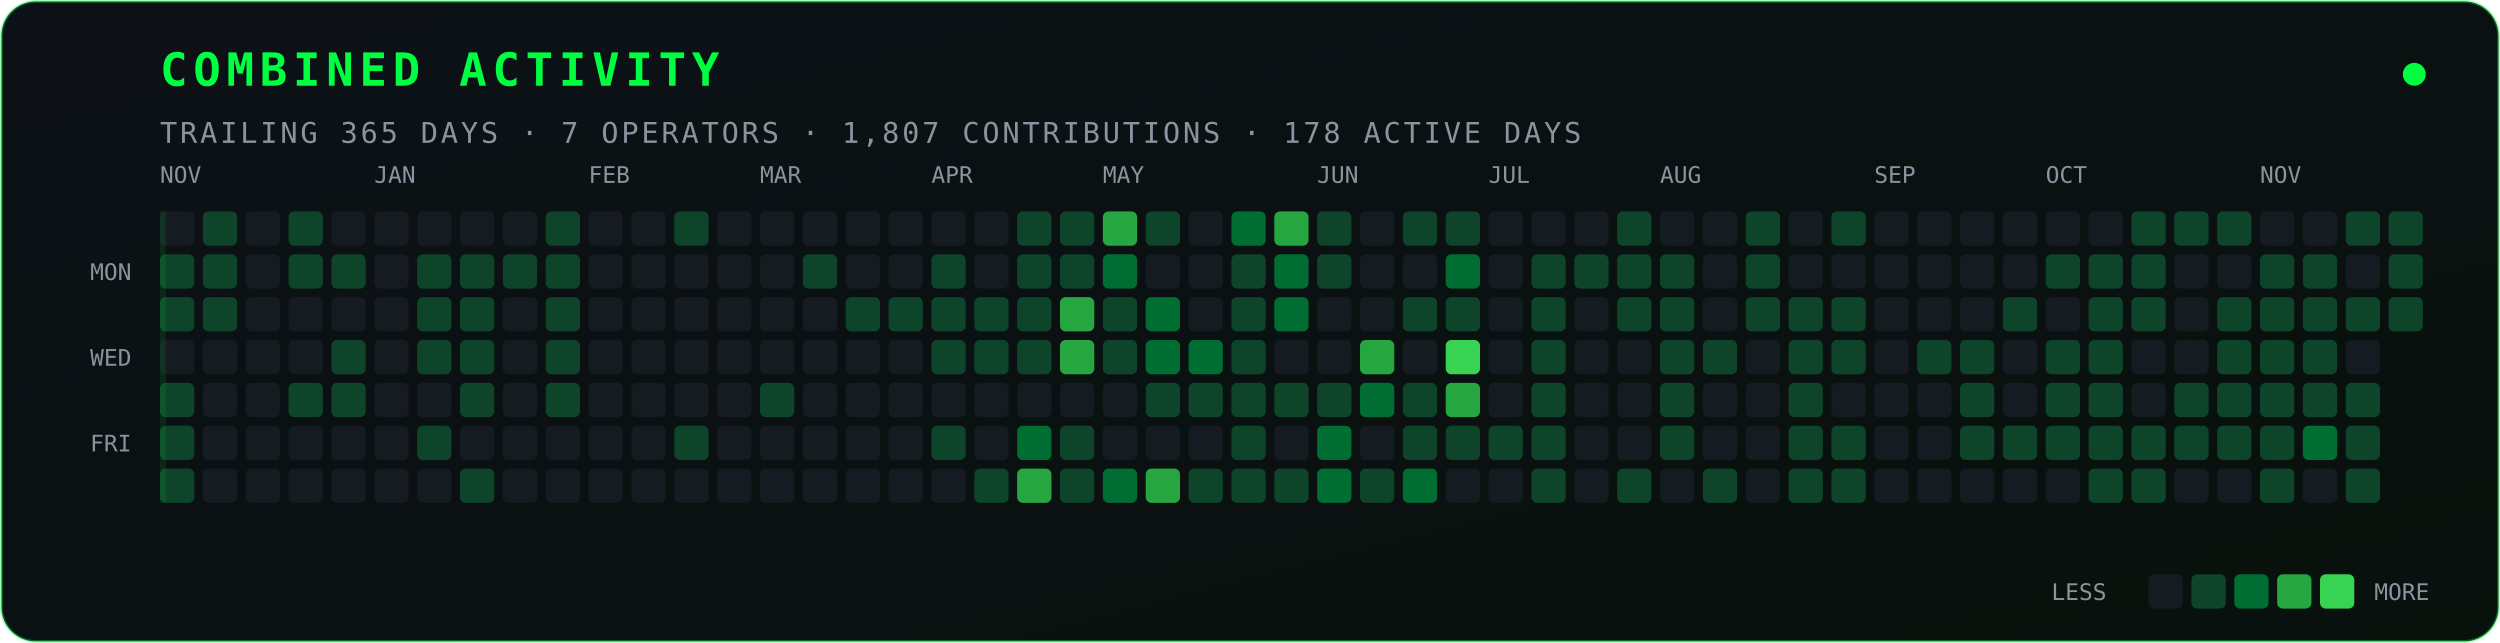
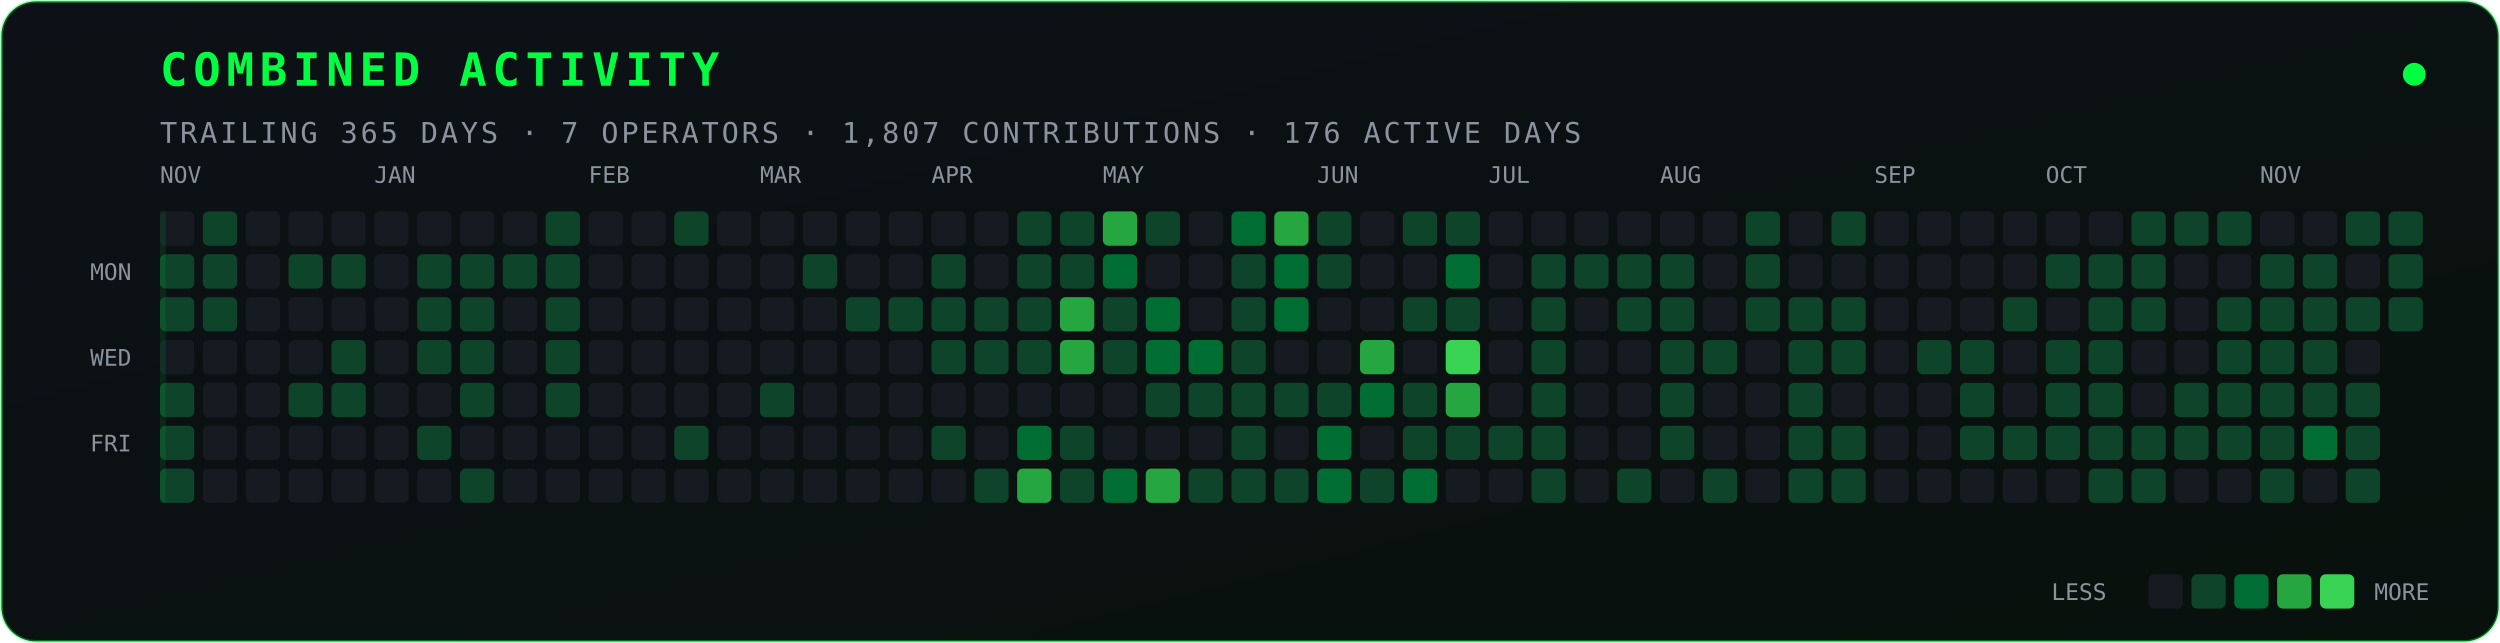
<svg xmlns="http://www.w3.org/2000/svg" width="875" height="225" viewBox="0 0 875 225" role="img" aria-label="Combined contribution activity">
  <defs>
    <linearGradient id="bg" x1="0" y1="0" x2="1" y2="1">
      <stop offset="0" stop-color="#0d1117" />
      <stop offset="1" stop-color="#08110c" />
    </linearGradient>
  </defs>
  <rect x="0.5" y="0.5" width="874" height="224" rx="12" fill="url(#bg)" stroke="#00ff41" stroke-opacity="0.35" />
  <text x="56" y="30" fill="#00ff41" font-family="JetBrains Mono, Fira Code, monospace" font-size="16" font-weight="700" letter-spacing="2">COMBINED ACTIVITY</text>
-   <text x="56" y="50" fill="#8b949e" font-family="JetBrains Mono, Fira Code, monospace" font-size="10" letter-spacing="1">TRAILING 365 DAYS · 7 OPERATORS · 1,807 CONTRIBUTIONS · 178 ACTIVE DAYS</text>
+   <text x="56" y="50" fill="#8b949e" font-family="JetBrains Mono, Fira Code, monospace" font-size="10" letter-spacing="1">TRAILING 365 DAYS · 7 OPERATORS · 1,807 CONTRIBUTIONS · 176 ACTIVE DAYS</text>
  <circle cx="845" cy="26" r="4" fill="#00ff41">
    <animate attributeName="opacity" values="0.25;1;0.25" dur="2.4s" repeatCount="indefinite" />
  </circle>
  <text x="46" y="98" fill="#8b949e" font-family="JetBrains Mono, Fira Code, monospace" font-size="8" text-anchor="end">MON</text>
  <text x="46" y="128" fill="#8b949e" font-family="JetBrains Mono, Fira Code, monospace" font-size="8" text-anchor="end">WED</text>
  <text x="46" y="158" fill="#8b949e" font-family="JetBrains Mono, Fira Code, monospace" font-size="8" text-anchor="end">FRI</text>
  <text x="56" y="64" fill="#8b949e" font-family="JetBrains Mono, Fira Code, monospace" font-size="8">NOV</text>
  <text x="131" y="64" fill="#8b949e" font-family="JetBrains Mono, Fira Code, monospace" font-size="8">JAN</text>
  <text x="206" y="64" fill="#8b949e" font-family="JetBrains Mono, Fira Code, monospace" font-size="8">FEB</text>
  <text x="266" y="64" fill="#8b949e" font-family="JetBrains Mono, Fira Code, monospace" font-size="8">MAR</text>
  <text x="326" y="64" fill="#8b949e" font-family="JetBrains Mono, Fira Code, monospace" font-size="8">APR</text>
  <text x="386" y="64" fill="#8b949e" font-family="JetBrains Mono, Fira Code, monospace" font-size="8">MAY</text>
  <text x="461" y="64" fill="#8b949e" font-family="JetBrains Mono, Fira Code, monospace" font-size="8">JUN</text>
  <text x="521" y="64" fill="#8b949e" font-family="JetBrains Mono, Fira Code, monospace" font-size="8">JUL</text>
  <text x="581" y="64" fill="#8b949e" font-family="JetBrains Mono, Fira Code, monospace" font-size="8">AUG</text>
  <text x="656" y="64" fill="#8b949e" font-family="JetBrains Mono, Fira Code, monospace" font-size="8">SEP</text>
  <text x="716" y="64" fill="#8b949e" font-family="JetBrains Mono, Fira Code, monospace" font-size="8">OCT</text>
  <text x="791" y="64" fill="#8b949e" font-family="JetBrains Mono, Fira Code, monospace" font-size="8">NOV</text>
  <rect x="56" y="74" width="12" height="12" rx="2" fill="#161b22" />
  <rect x="56" y="89" width="12" height="12" rx="2" fill="#0e4429" />
  <rect x="56" y="104" width="12" height="12" rx="2" fill="#0e4429" />
  <rect x="56" y="119" width="12" height="12" rx="2" fill="#161b22" />
  <rect x="56" y="134" width="12" height="12" rx="2" fill="#0e4429" />
  <rect x="56" y="149" width="12" height="12" rx="2" fill="#0e4429" />
  <rect x="56" y="164" width="12" height="12" rx="2" fill="#0e4429" />
  <rect x="71" y="74" width="12" height="12" rx="2" fill="#0e4429" />
  <rect x="71" y="89" width="12" height="12" rx="2" fill="#0e4429" />
  <rect x="71" y="104" width="12" height="12" rx="2" fill="#0e4429" />
  <rect x="71" y="119" width="12" height="12" rx="2" fill="#161b22" />
  <rect x="71" y="134" width="12" height="12" rx="2" fill="#161b22" />
  <rect x="71" y="149" width="12" height="12" rx="2" fill="#161b22" />
  <rect x="71" y="164" width="12" height="12" rx="2" fill="#161b22" />
  <rect x="86" y="74" width="12" height="12" rx="2" fill="#161b22" />
  <rect x="86" y="89" width="12" height="12" rx="2" fill="#161b22" />
  <rect x="86" y="104" width="12" height="12" rx="2" fill="#161b22" />
  <rect x="86" y="119" width="12" height="12" rx="2" fill="#161b22" />
  <rect x="86" y="134" width="12" height="12" rx="2" fill="#161b22" />
  <rect x="86" y="149" width="12" height="12" rx="2" fill="#161b22" />
  <rect x="86" y="164" width="12" height="12" rx="2" fill="#161b22" />
-   <rect x="101" y="74" width="12" height="12" rx="2" fill="#0e4429" />
+   <rect x="101" y="74" width="12" height="12" rx="2" fill="#161b22" />
  <rect x="101" y="89" width="12" height="12" rx="2" fill="#0e4429" />
  <rect x="101" y="104" width="12" height="12" rx="2" fill="#161b22" />
  <rect x="101" y="119" width="12" height="12" rx="2" fill="#161b22" />
  <rect x="101" y="134" width="12" height="12" rx="2" fill="#0e4429" />
  <rect x="101" y="149" width="12" height="12" rx="2" fill="#161b22" />
  <rect x="101" y="164" width="12" height="12" rx="2" fill="#161b22" />
  <rect x="116" y="74" width="12" height="12" rx="2" fill="#161b22" />
  <rect x="116" y="89" width="12" height="12" rx="2" fill="#0e4429" />
  <rect x="116" y="104" width="12" height="12" rx="2" fill="#161b22" />
  <rect x="116" y="119" width="12" height="12" rx="2" fill="#0e4429" />
  <rect x="116" y="134" width="12" height="12" rx="2" fill="#0e4429" />
  <rect x="116" y="149" width="12" height="12" rx="2" fill="#161b22" />
  <rect x="116" y="164" width="12" height="12" rx="2" fill="#161b22" />
  <rect x="131" y="74" width="12" height="12" rx="2" fill="#161b22" />
  <rect x="131" y="89" width="12" height="12" rx="2" fill="#161b22" />
  <rect x="131" y="104" width="12" height="12" rx="2" fill="#161b22" />
  <rect x="131" y="119" width="12" height="12" rx="2" fill="#161b22" />
  <rect x="131" y="134" width="12" height="12" rx="2" fill="#161b22" />
  <rect x="131" y="149" width="12" height="12" rx="2" fill="#161b22" />
  <rect x="131" y="164" width="12" height="12" rx="2" fill="#161b22" />
  <rect x="146" y="74" width="12" height="12" rx="2" fill="#161b22" />
  <rect x="146" y="89" width="12" height="12" rx="2" fill="#0e4429" />
  <rect x="146" y="104" width="12" height="12" rx="2" fill="#0e4429" />
  <rect x="146" y="119" width="12" height="12" rx="2" fill="#0e4429" />
  <rect x="146" y="134" width="12" height="12" rx="2" fill="#161b22" />
  <rect x="146" y="149" width="12" height="12" rx="2" fill="#0e4429" />
  <rect x="146" y="164" width="12" height="12" rx="2" fill="#161b22" />
  <rect x="161" y="74" width="12" height="12" rx="2" fill="#161b22" />
  <rect x="161" y="89" width="12" height="12" rx="2" fill="#0e4429" />
  <rect x="161" y="104" width="12" height="12" rx="2" fill="#0e4429" />
  <rect x="161" y="119" width="12" height="12" rx="2" fill="#0e4429" />
  <rect x="161" y="134" width="12" height="12" rx="2" fill="#0e4429" />
  <rect x="161" y="149" width="12" height="12" rx="2" fill="#161b22" />
  <rect x="161" y="164" width="12" height="12" rx="2" fill="#0e4429" />
  <rect x="176" y="74" width="12" height="12" rx="2" fill="#161b22" />
  <rect x="176" y="89" width="12" height="12" rx="2" fill="#0e4429" />
  <rect x="176" y="104" width="12" height="12" rx="2" fill="#161b22" />
  <rect x="176" y="119" width="12" height="12" rx="2" fill="#161b22" />
  <rect x="176" y="134" width="12" height="12" rx="2" fill="#161b22" />
  <rect x="176" y="149" width="12" height="12" rx="2" fill="#161b22" />
  <rect x="176" y="164" width="12" height="12" rx="2" fill="#161b22" />
  <rect x="191" y="74" width="12" height="12" rx="2" fill="#0e4429" />
  <rect x="191" y="89" width="12" height="12" rx="2" fill="#0e4429" />
  <rect x="191" y="104" width="12" height="12" rx="2" fill="#0e4429" />
  <rect x="191" y="119" width="12" height="12" rx="2" fill="#0e4429" />
  <rect x="191" y="134" width="12" height="12" rx="2" fill="#0e4429" />
  <rect x="191" y="149" width="12" height="12" rx="2" fill="#161b22" />
  <rect x="191" y="164" width="12" height="12" rx="2" fill="#161b22" />
  <rect x="206" y="74" width="12" height="12" rx="2" fill="#161b22" />
  <rect x="206" y="89" width="12" height="12" rx="2" fill="#161b22" />
  <rect x="206" y="104" width="12" height="12" rx="2" fill="#161b22" />
  <rect x="206" y="119" width="12" height="12" rx="2" fill="#161b22" />
  <rect x="206" y="134" width="12" height="12" rx="2" fill="#161b22" />
  <rect x="206" y="149" width="12" height="12" rx="2" fill="#161b22" />
  <rect x="206" y="164" width="12" height="12" rx="2" fill="#161b22" />
  <rect x="221" y="74" width="12" height="12" rx="2" fill="#161b22" />
  <rect x="221" y="89" width="12" height="12" rx="2" fill="#161b22" />
  <rect x="221" y="104" width="12" height="12" rx="2" fill="#161b22" />
  <rect x="221" y="119" width="12" height="12" rx="2" fill="#161b22" />
  <rect x="221" y="134" width="12" height="12" rx="2" fill="#161b22" />
  <rect x="221" y="149" width="12" height="12" rx="2" fill="#161b22" />
  <rect x="221" y="164" width="12" height="12" rx="2" fill="#161b22" />
  <rect x="236" y="74" width="12" height="12" rx="2" fill="#0e4429" />
  <rect x="236" y="89" width="12" height="12" rx="2" fill="#161b22" />
  <rect x="236" y="104" width="12" height="12" rx="2" fill="#161b22" />
  <rect x="236" y="119" width="12" height="12" rx="2" fill="#161b22" />
  <rect x="236" y="134" width="12" height="12" rx="2" fill="#161b22" />
  <rect x="236" y="149" width="12" height="12" rx="2" fill="#0e4429" />
  <rect x="236" y="164" width="12" height="12" rx="2" fill="#161b22" />
  <rect x="251" y="74" width="12" height="12" rx="2" fill="#161b22" />
  <rect x="251" y="89" width="12" height="12" rx="2" fill="#161b22" />
  <rect x="251" y="104" width="12" height="12" rx="2" fill="#161b22" />
  <rect x="251" y="119" width="12" height="12" rx="2" fill="#161b22" />
  <rect x="251" y="134" width="12" height="12" rx="2" fill="#161b22" />
  <rect x="251" y="149" width="12" height="12" rx="2" fill="#161b22" />
  <rect x="251" y="164" width="12" height="12" rx="2" fill="#161b22" />
  <rect x="266" y="74" width="12" height="12" rx="2" fill="#161b22" />
  <rect x="266" y="89" width="12" height="12" rx="2" fill="#161b22" />
  <rect x="266" y="104" width="12" height="12" rx="2" fill="#161b22" />
  <rect x="266" y="119" width="12" height="12" rx="2" fill="#161b22" />
  <rect x="266" y="134" width="12" height="12" rx="2" fill="#0e4429" />
  <rect x="266" y="149" width="12" height="12" rx="2" fill="#161b22" />
  <rect x="266" y="164" width="12" height="12" rx="2" fill="#161b22" />
  <rect x="281" y="74" width="12" height="12" rx="2" fill="#161b22" />
  <rect x="281" y="89" width="12" height="12" rx="2" fill="#0e4429" />
  <rect x="281" y="104" width="12" height="12" rx="2" fill="#161b22" />
  <rect x="281" y="119" width="12" height="12" rx="2" fill="#161b22" />
  <rect x="281" y="134" width="12" height="12" rx="2" fill="#161b22" />
  <rect x="281" y="149" width="12" height="12" rx="2" fill="#161b22" />
  <rect x="281" y="164" width="12" height="12" rx="2" fill="#161b22" />
  <rect x="296" y="74" width="12" height="12" rx="2" fill="#161b22" />
  <rect x="296" y="89" width="12" height="12" rx="2" fill="#161b22" />
  <rect x="296" y="104" width="12" height="12" rx="2" fill="#0e4429" />
  <rect x="296" y="119" width="12" height="12" rx="2" fill="#161b22" />
  <rect x="296" y="134" width="12" height="12" rx="2" fill="#161b22" />
  <rect x="296" y="149" width="12" height="12" rx="2" fill="#161b22" />
  <rect x="296" y="164" width="12" height="12" rx="2" fill="#161b22" />
  <rect x="311" y="74" width="12" height="12" rx="2" fill="#161b22" />
  <rect x="311" y="89" width="12" height="12" rx="2" fill="#161b22" />
  <rect x="311" y="104" width="12" height="12" rx="2" fill="#0e4429" />
  <rect x="311" y="119" width="12" height="12" rx="2" fill="#161b22" />
  <rect x="311" y="134" width="12" height="12" rx="2" fill="#161b22" />
  <rect x="311" y="149" width="12" height="12" rx="2" fill="#161b22" />
  <rect x="311" y="164" width="12" height="12" rx="2" fill="#161b22" />
  <rect x="326" y="74" width="12" height="12" rx="2" fill="#161b22" />
  <rect x="326" y="89" width="12" height="12" rx="2" fill="#0e4429" />
  <rect x="326" y="104" width="12" height="12" rx="2" fill="#0e4429" />
  <rect x="326" y="119" width="12" height="12" rx="2" fill="#0e4429" />
  <rect x="326" y="134" width="12" height="12" rx="2" fill="#161b22" />
  <rect x="326" y="149" width="12" height="12" rx="2" fill="#0e4429" />
  <rect x="326" y="164" width="12" height="12" rx="2" fill="#161b22" />
  <rect x="341" y="74" width="12" height="12" rx="2" fill="#161b22" />
  <rect x="341" y="89" width="12" height="12" rx="2" fill="#161b22" />
  <rect x="341" y="104" width="12" height="12" rx="2" fill="#0e4429" />
  <rect x="341" y="119" width="12" height="12" rx="2" fill="#0e4429" />
  <rect x="341" y="134" width="12" height="12" rx="2" fill="#161b22" />
  <rect x="341" y="149" width="12" height="12" rx="2" fill="#161b22" />
  <rect x="341" y="164" width="12" height="12" rx="2" fill="#0e4429" />
  <rect x="356" y="74" width="12" height="12" rx="2" fill="#0e4429" />
  <rect x="356" y="89" width="12" height="12" rx="2" fill="#0e4429" />
  <rect x="356" y="104" width="12" height="12" rx="2" fill="#0e4429" />
  <rect x="356" y="119" width="12" height="12" rx="2" fill="#0e4429" />
  <rect x="356" y="134" width="12" height="12" rx="2" fill="#161b22" />
  <rect x="356" y="149" width="12" height="12" rx="2" fill="#006d32" />
  <rect x="356" y="164" width="12" height="12" rx="2" fill="#26a641" />
  <rect x="371" y="74" width="12" height="12" rx="2" fill="#0e4429" />
  <rect x="371" y="89" width="12" height="12" rx="2" fill="#0e4429" />
  <rect x="371" y="104" width="12" height="12" rx="2" fill="#26a641" />
  <rect x="371" y="119" width="12" height="12" rx="2" fill="#26a641" />
  <rect x="371" y="134" width="12" height="12" rx="2" fill="#161b22" />
  <rect x="371" y="149" width="12" height="12" rx="2" fill="#0e4429" />
  <rect x="371" y="164" width="12" height="12" rx="2" fill="#0e4429" />
  <rect x="386" y="74" width="12" height="12" rx="2" fill="#26a641" />
  <rect x="386" y="89" width="12" height="12" rx="2" fill="#006d32" />
  <rect x="386" y="104" width="12" height="12" rx="2" fill="#0e4429" />
  <rect x="386" y="119" width="12" height="12" rx="2" fill="#0e4429" />
  <rect x="386" y="134" width="12" height="12" rx="2" fill="#161b22" />
  <rect x="386" y="149" width="12" height="12" rx="2" fill="#161b22" />
  <rect x="386" y="164" width="12" height="12" rx="2" fill="#006d32" />
  <rect x="401" y="74" width="12" height="12" rx="2" fill="#0e4429" />
  <rect x="401" y="89" width="12" height="12" rx="2" fill="#161b22" />
  <rect x="401" y="104" width="12" height="12" rx="2" fill="#006d32" />
  <rect x="401" y="119" width="12" height="12" rx="2" fill="#006d32" />
  <rect x="401" y="134" width="12" height="12" rx="2" fill="#0e4429" />
  <rect x="401" y="149" width="12" height="12" rx="2" fill="#161b22" />
  <rect x="401" y="164" width="12" height="12" rx="2" fill="#26a641" />
  <rect x="416" y="74" width="12" height="12" rx="2" fill="#161b22" />
  <rect x="416" y="89" width="12" height="12" rx="2" fill="#161b22" />
  <rect x="416" y="104" width="12" height="12" rx="2" fill="#161b22" />
  <rect x="416" y="119" width="12" height="12" rx="2" fill="#006d32" />
  <rect x="416" y="134" width="12" height="12" rx="2" fill="#0e4429" />
  <rect x="416" y="149" width="12" height="12" rx="2" fill="#161b22" />
  <rect x="416" y="164" width="12" height="12" rx="2" fill="#0e4429" />
  <rect x="431" y="74" width="12" height="12" rx="2" fill="#006d32" />
  <rect x="431" y="89" width="12" height="12" rx="2" fill="#0e4429" />
  <rect x="431" y="104" width="12" height="12" rx="2" fill="#0e4429" />
  <rect x="431" y="119" width="12" height="12" rx="2" fill="#0e4429" />
  <rect x="431" y="134" width="12" height="12" rx="2" fill="#0e4429" />
  <rect x="431" y="149" width="12" height="12" rx="2" fill="#0e4429" />
  <rect x="431" y="164" width="12" height="12" rx="2" fill="#0e4429" />
  <rect x="446" y="74" width="12" height="12" rx="2" fill="#26a641" />
  <rect x="446" y="89" width="12" height="12" rx="2" fill="#006d32" />
  <rect x="446" y="104" width="12" height="12" rx="2" fill="#006d32" />
  <rect x="446" y="119" width="12" height="12" rx="2" fill="#161b22" />
  <rect x="446" y="134" width="12" height="12" rx="2" fill="#0e4429" />
  <rect x="446" y="149" width="12" height="12" rx="2" fill="#161b22" />
  <rect x="446" y="164" width="12" height="12" rx="2" fill="#0e4429" />
  <rect x="461" y="74" width="12" height="12" rx="2" fill="#0e4429" />
  <rect x="461" y="89" width="12" height="12" rx="2" fill="#0e4429" />
  <rect x="461" y="104" width="12" height="12" rx="2" fill="#161b22" />
  <rect x="461" y="119" width="12" height="12" rx="2" fill="#161b22" />
  <rect x="461" y="134" width="12" height="12" rx="2" fill="#0e4429" />
  <rect x="461" y="149" width="12" height="12" rx="2" fill="#006d32" />
  <rect x="461" y="164" width="12" height="12" rx="2" fill="#006d32" />
  <rect x="476" y="74" width="12" height="12" rx="2" fill="#161b22" />
  <rect x="476" y="89" width="12" height="12" rx="2" fill="#161b22" />
  <rect x="476" y="104" width="12" height="12" rx="2" fill="#161b22" />
  <rect x="476" y="119" width="12" height="12" rx="2" fill="#26a641" />
  <rect x="476" y="134" width="12" height="12" rx="2" fill="#006d32" />
  <rect x="476" y="149" width="12" height="12" rx="2" fill="#161b22" />
  <rect x="476" y="164" width="12" height="12" rx="2" fill="#0e4429" />
  <rect x="491" y="74" width="12" height="12" rx="2" fill="#0e4429" />
  <rect x="491" y="89" width="12" height="12" rx="2" fill="#161b22" />
  <rect x="491" y="104" width="12" height="12" rx="2" fill="#0e4429" />
  <rect x="491" y="119" width="12" height="12" rx="2" fill="#161b22" />
  <rect x="491" y="134" width="12" height="12" rx="2" fill="#0e4429" />
  <rect x="491" y="149" width="12" height="12" rx="2" fill="#0e4429" />
  <rect x="491" y="164" width="12" height="12" rx="2" fill="#006d32" />
  <rect x="506" y="74" width="12" height="12" rx="2" fill="#0e4429" />
  <rect x="506" y="89" width="12" height="12" rx="2" fill="#006d32" />
  <rect x="506" y="104" width="12" height="12" rx="2" fill="#0e4429" />
  <rect x="506" y="119" width="12" height="12" rx="2" fill="#39d353" />
  <rect x="506" y="134" width="12" height="12" rx="2" fill="#26a641" />
  <rect x="506" y="149" width="12" height="12" rx="2" fill="#0e4429" />
  <rect x="506" y="164" width="12" height="12" rx="2" fill="#161b22" />
  <rect x="521" y="74" width="12" height="12" rx="2" fill="#161b22" />
  <rect x="521" y="89" width="12" height="12" rx="2" fill="#161b22" />
  <rect x="521" y="104" width="12" height="12" rx="2" fill="#161b22" />
  <rect x="521" y="119" width="12" height="12" rx="2" fill="#161b22" />
  <rect x="521" y="134" width="12" height="12" rx="2" fill="#161b22" />
  <rect x="521" y="149" width="12" height="12" rx="2" fill="#0e4429" />
  <rect x="521" y="164" width="12" height="12" rx="2" fill="#161b22" />
  <rect x="536" y="74" width="12" height="12" rx="2" fill="#161b22" />
  <rect x="536" y="89" width="12" height="12" rx="2" fill="#0e4429" />
  <rect x="536" y="104" width="12" height="12" rx="2" fill="#0e4429" />
  <rect x="536" y="119" width="12" height="12" rx="2" fill="#0e4429" />
  <rect x="536" y="134" width="12" height="12" rx="2" fill="#0e4429" />
  <rect x="536" y="149" width="12" height="12" rx="2" fill="#0e4429" />
  <rect x="536" y="164" width="12" height="12" rx="2" fill="#0e4429" />
  <rect x="551" y="74" width="12" height="12" rx="2" fill="#161b22" />
  <rect x="551" y="89" width="12" height="12" rx="2" fill="#0e4429" />
  <rect x="551" y="104" width="12" height="12" rx="2" fill="#161b22" />
  <rect x="551" y="119" width="12" height="12" rx="2" fill="#161b22" />
  <rect x="551" y="134" width="12" height="12" rx="2" fill="#161b22" />
  <rect x="551" y="149" width="12" height="12" rx="2" fill="#161b22" />
  <rect x="551" y="164" width="12" height="12" rx="2" fill="#161b22" />
-   <rect x="566" y="74" width="12" height="12" rx="2" fill="#0e4429" />
+   <rect x="566" y="74" width="12" height="12" rx="2" fill="#161b22" />
  <rect x="566" y="89" width="12" height="12" rx="2" fill="#0e4429" />
  <rect x="566" y="104" width="12" height="12" rx="2" fill="#0e4429" />
  <rect x="566" y="119" width="12" height="12" rx="2" fill="#161b22" />
  <rect x="566" y="134" width="12" height="12" rx="2" fill="#161b22" />
  <rect x="566" y="149" width="12" height="12" rx="2" fill="#161b22" />
  <rect x="566" y="164" width="12" height="12" rx="2" fill="#0e4429" />
  <rect x="581" y="74" width="12" height="12" rx="2" fill="#161b22" />
  <rect x="581" y="89" width="12" height="12" rx="2" fill="#0e4429" />
  <rect x="581" y="104" width="12" height="12" rx="2" fill="#0e4429" />
  <rect x="581" y="119" width="12" height="12" rx="2" fill="#0e4429" />
  <rect x="581" y="134" width="12" height="12" rx="2" fill="#0e4429" />
  <rect x="581" y="149" width="12" height="12" rx="2" fill="#0e4429" />
  <rect x="581" y="164" width="12" height="12" rx="2" fill="#161b22" />
  <rect x="596" y="74" width="12" height="12" rx="2" fill="#161b22" />
  <rect x="596" y="89" width="12" height="12" rx="2" fill="#161b22" />
  <rect x="596" y="104" width="12" height="12" rx="2" fill="#161b22" />
  <rect x="596" y="119" width="12" height="12" rx="2" fill="#0e4429" />
  <rect x="596" y="134" width="12" height="12" rx="2" fill="#161b22" />
  <rect x="596" y="149" width="12" height="12" rx="2" fill="#161b22" />
  <rect x="596" y="164" width="12" height="12" rx="2" fill="#0e4429" />
  <rect x="611" y="74" width="12" height="12" rx="2" fill="#0e4429" />
  <rect x="611" y="89" width="12" height="12" rx="2" fill="#0e4429" />
  <rect x="611" y="104" width="12" height="12" rx="2" fill="#0e4429" />
  <rect x="611" y="119" width="12" height="12" rx="2" fill="#161b22" />
  <rect x="611" y="134" width="12" height="12" rx="2" fill="#161b22" />
  <rect x="611" y="149" width="12" height="12" rx="2" fill="#161b22" />
  <rect x="611" y="164" width="12" height="12" rx="2" fill="#161b22" />
  <rect x="626" y="74" width="12" height="12" rx="2" fill="#161b22" />
  <rect x="626" y="89" width="12" height="12" rx="2" fill="#161b22" />
  <rect x="626" y="104" width="12" height="12" rx="2" fill="#0e4429" />
  <rect x="626" y="119" width="12" height="12" rx="2" fill="#0e4429" />
  <rect x="626" y="134" width="12" height="12" rx="2" fill="#0e4429" />
  <rect x="626" y="149" width="12" height="12" rx="2" fill="#0e4429" />
  <rect x="626" y="164" width="12" height="12" rx="2" fill="#0e4429" />
  <rect x="641" y="74" width="12" height="12" rx="2" fill="#0e4429" />
  <rect x="641" y="89" width="12" height="12" rx="2" fill="#161b22" />
  <rect x="641" y="104" width="12" height="12" rx="2" fill="#0e4429" />
  <rect x="641" y="119" width="12" height="12" rx="2" fill="#0e4429" />
  <rect x="641" y="134" width="12" height="12" rx="2" fill="#161b22" />
  <rect x="641" y="149" width="12" height="12" rx="2" fill="#0e4429" />
  <rect x="641" y="164" width="12" height="12" rx="2" fill="#0e4429" />
  <rect x="656" y="74" width="12" height="12" rx="2" fill="#161b22" />
  <rect x="656" y="89" width="12" height="12" rx="2" fill="#161b22" />
  <rect x="656" y="104" width="12" height="12" rx="2" fill="#161b22" />
  <rect x="656" y="119" width="12" height="12" rx="2" fill="#161b22" />
  <rect x="656" y="134" width="12" height="12" rx="2" fill="#161b22" />
  <rect x="656" y="149" width="12" height="12" rx="2" fill="#161b22" />
  <rect x="656" y="164" width="12" height="12" rx="2" fill="#161b22" />
  <rect x="671" y="74" width="12" height="12" rx="2" fill="#161b22" />
  <rect x="671" y="89" width="12" height="12" rx="2" fill="#161b22" />
  <rect x="671" y="104" width="12" height="12" rx="2" fill="#161b22" />
  <rect x="671" y="119" width="12" height="12" rx="2" fill="#0e4429" />
  <rect x="671" y="134" width="12" height="12" rx="2" fill="#161b22" />
  <rect x="671" y="149" width="12" height="12" rx="2" fill="#161b22" />
  <rect x="671" y="164" width="12" height="12" rx="2" fill="#161b22" />
  <rect x="686" y="74" width="12" height="12" rx="2" fill="#161b22" />
  <rect x="686" y="89" width="12" height="12" rx="2" fill="#161b22" />
  <rect x="686" y="104" width="12" height="12" rx="2" fill="#161b22" />
  <rect x="686" y="119" width="12" height="12" rx="2" fill="#0e4429" />
  <rect x="686" y="134" width="12" height="12" rx="2" fill="#0e4429" />
  <rect x="686" y="149" width="12" height="12" rx="2" fill="#0e4429" />
  <rect x="686" y="164" width="12" height="12" rx="2" fill="#161b22" />
  <rect x="701" y="74" width="12" height="12" rx="2" fill="#161b22" />
  <rect x="701" y="89" width="12" height="12" rx="2" fill="#161b22" />
  <rect x="701" y="104" width="12" height="12" rx="2" fill="#0e4429" />
  <rect x="701" y="119" width="12" height="12" rx="2" fill="#161b22" />
  <rect x="701" y="134" width="12" height="12" rx="2" fill="#161b22" />
  <rect x="701" y="149" width="12" height="12" rx="2" fill="#0e4429" />
  <rect x="701" y="164" width="12" height="12" rx="2" fill="#161b22" />
  <rect x="716" y="74" width="12" height="12" rx="2" fill="#161b22" />
  <rect x="716" y="89" width="12" height="12" rx="2" fill="#0e4429" />
  <rect x="716" y="104" width="12" height="12" rx="2" fill="#161b22" />
  <rect x="716" y="119" width="12" height="12" rx="2" fill="#0e4429" />
  <rect x="716" y="134" width="12" height="12" rx="2" fill="#0e4429" />
  <rect x="716" y="149" width="12" height="12" rx="2" fill="#0e4429" />
  <rect x="716" y="164" width="12" height="12" rx="2" fill="#161b22" />
  <rect x="731" y="74" width="12" height="12" rx="2" fill="#161b22" />
  <rect x="731" y="89" width="12" height="12" rx="2" fill="#0e4429" />
  <rect x="731" y="104" width="12" height="12" rx="2" fill="#0e4429" />
  <rect x="731" y="119" width="12" height="12" rx="2" fill="#0e4429" />
  <rect x="731" y="134" width="12" height="12" rx="2" fill="#0e4429" />
  <rect x="731" y="149" width="12" height="12" rx="2" fill="#0e4429" />
  <rect x="731" y="164" width="12" height="12" rx="2" fill="#0e4429" />
  <rect x="746" y="74" width="12" height="12" rx="2" fill="#0e4429" />
  <rect x="746" y="89" width="12" height="12" rx="2" fill="#0e4429" />
  <rect x="746" y="104" width="12" height="12" rx="2" fill="#0e4429" />
  <rect x="746" y="119" width="12" height="12" rx="2" fill="#161b22" />
  <rect x="746" y="134" width="12" height="12" rx="2" fill="#161b22" />
  <rect x="746" y="149" width="12" height="12" rx="2" fill="#0e4429" />
  <rect x="746" y="164" width="12" height="12" rx="2" fill="#0e4429" />
  <rect x="761" y="74" width="12" height="12" rx="2" fill="#0e4429" />
  <rect x="761" y="89" width="12" height="12" rx="2" fill="#161b22" />
  <rect x="761" y="104" width="12" height="12" rx="2" fill="#161b22" />
  <rect x="761" y="119" width="12" height="12" rx="2" fill="#161b22" />
  <rect x="761" y="134" width="12" height="12" rx="2" fill="#0e4429" />
  <rect x="761" y="149" width="12" height="12" rx="2" fill="#0e4429" />
  <rect x="761" y="164" width="12" height="12" rx="2" fill="#161b22" />
  <rect x="776" y="74" width="12" height="12" rx="2" fill="#0e4429" />
  <rect x="776" y="89" width="12" height="12" rx="2" fill="#161b22" />
  <rect x="776" y="104" width="12" height="12" rx="2" fill="#0e4429" />
  <rect x="776" y="119" width="12" height="12" rx="2" fill="#0e4429" />
  <rect x="776" y="134" width="12" height="12" rx="2" fill="#0e4429" />
  <rect x="776" y="149" width="12" height="12" rx="2" fill="#0e4429" />
  <rect x="776" y="164" width="12" height="12" rx="2" fill="#161b22" />
  <rect x="791" y="74" width="12" height="12" rx="2" fill="#161b22" />
  <rect x="791" y="89" width="12" height="12" rx="2" fill="#0e4429" />
  <rect x="791" y="104" width="12" height="12" rx="2" fill="#0e4429" />
  <rect x="791" y="119" width="12" height="12" rx="2" fill="#0e4429" />
  <rect x="791" y="134" width="12" height="12" rx="2" fill="#0e4429" />
  <rect x="791" y="149" width="12" height="12" rx="2" fill="#0e4429" />
  <rect x="791" y="164" width="12" height="12" rx="2" fill="#0e4429" />
  <rect x="806" y="74" width="12" height="12" rx="2" fill="#161b22" />
  <rect x="806" y="89" width="12" height="12" rx="2" fill="#0e4429" />
  <rect x="806" y="104" width="12" height="12" rx="2" fill="#0e4429" />
  <rect x="806" y="119" width="12" height="12" rx="2" fill="#0e4429" />
  <rect x="806" y="134" width="12" height="12" rx="2" fill="#0e4429" />
  <rect x="806" y="149" width="12" height="12" rx="2" fill="#006d32" />
  <rect x="806" y="164" width="12" height="12" rx="2" fill="#161b22" />
  <rect x="821" y="74" width="12" height="12" rx="2" fill="#0e4429" />
  <rect x="821" y="89" width="12" height="12" rx="2" fill="#161b22" />
  <rect x="821" y="104" width="12" height="12" rx="2" fill="#0e4429" />
  <rect x="821" y="119" width="12" height="12" rx="2" fill="#161b22" />
  <rect x="821" y="134" width="12" height="12" rx="2" fill="#0e4429" />
  <rect x="821" y="149" width="12" height="12" rx="2" fill="#0e4429" />
  <rect x="821" y="164" width="12" height="12" rx="2" fill="#0e4429" />
  <rect x="836" y="74" width="12" height="12" rx="2" fill="#0e4429" />
  <rect x="836" y="89" width="12" height="12" rx="2" fill="#0e4429" />
  <rect x="836" y="104" width="12" height="12" rx="2" fill="#0e4429" />
  <rect x="56" y="74" width="2" height="102" fill="#00ff41" opacity="0.10">
    <animate attributeName="x" from="56" to="851" dur="9s" repeatCount="indefinite" />
  </rect>
  <text x="718" y="210" fill="#8b949e" font-family="JetBrains Mono, Fira Code, monospace" font-size="8">LESS</text>
  <rect x="752" y="201" width="12" height="12" rx="2" fill="#161b22" />
  <rect x="767" y="201" width="12" height="12" rx="2" fill="#0e4429" />
  <rect x="782" y="201" width="12" height="12" rx="2" fill="#006d32" />
  <rect x="797" y="201" width="12" height="12" rx="2" fill="#26a641" />
  <rect x="812" y="201" width="12" height="12" rx="2" fill="#39d353" />
  <text x="831" y="210" fill="#8b949e" font-family="JetBrains Mono, Fira Code, monospace" font-size="8">MORE</text>
</svg>
